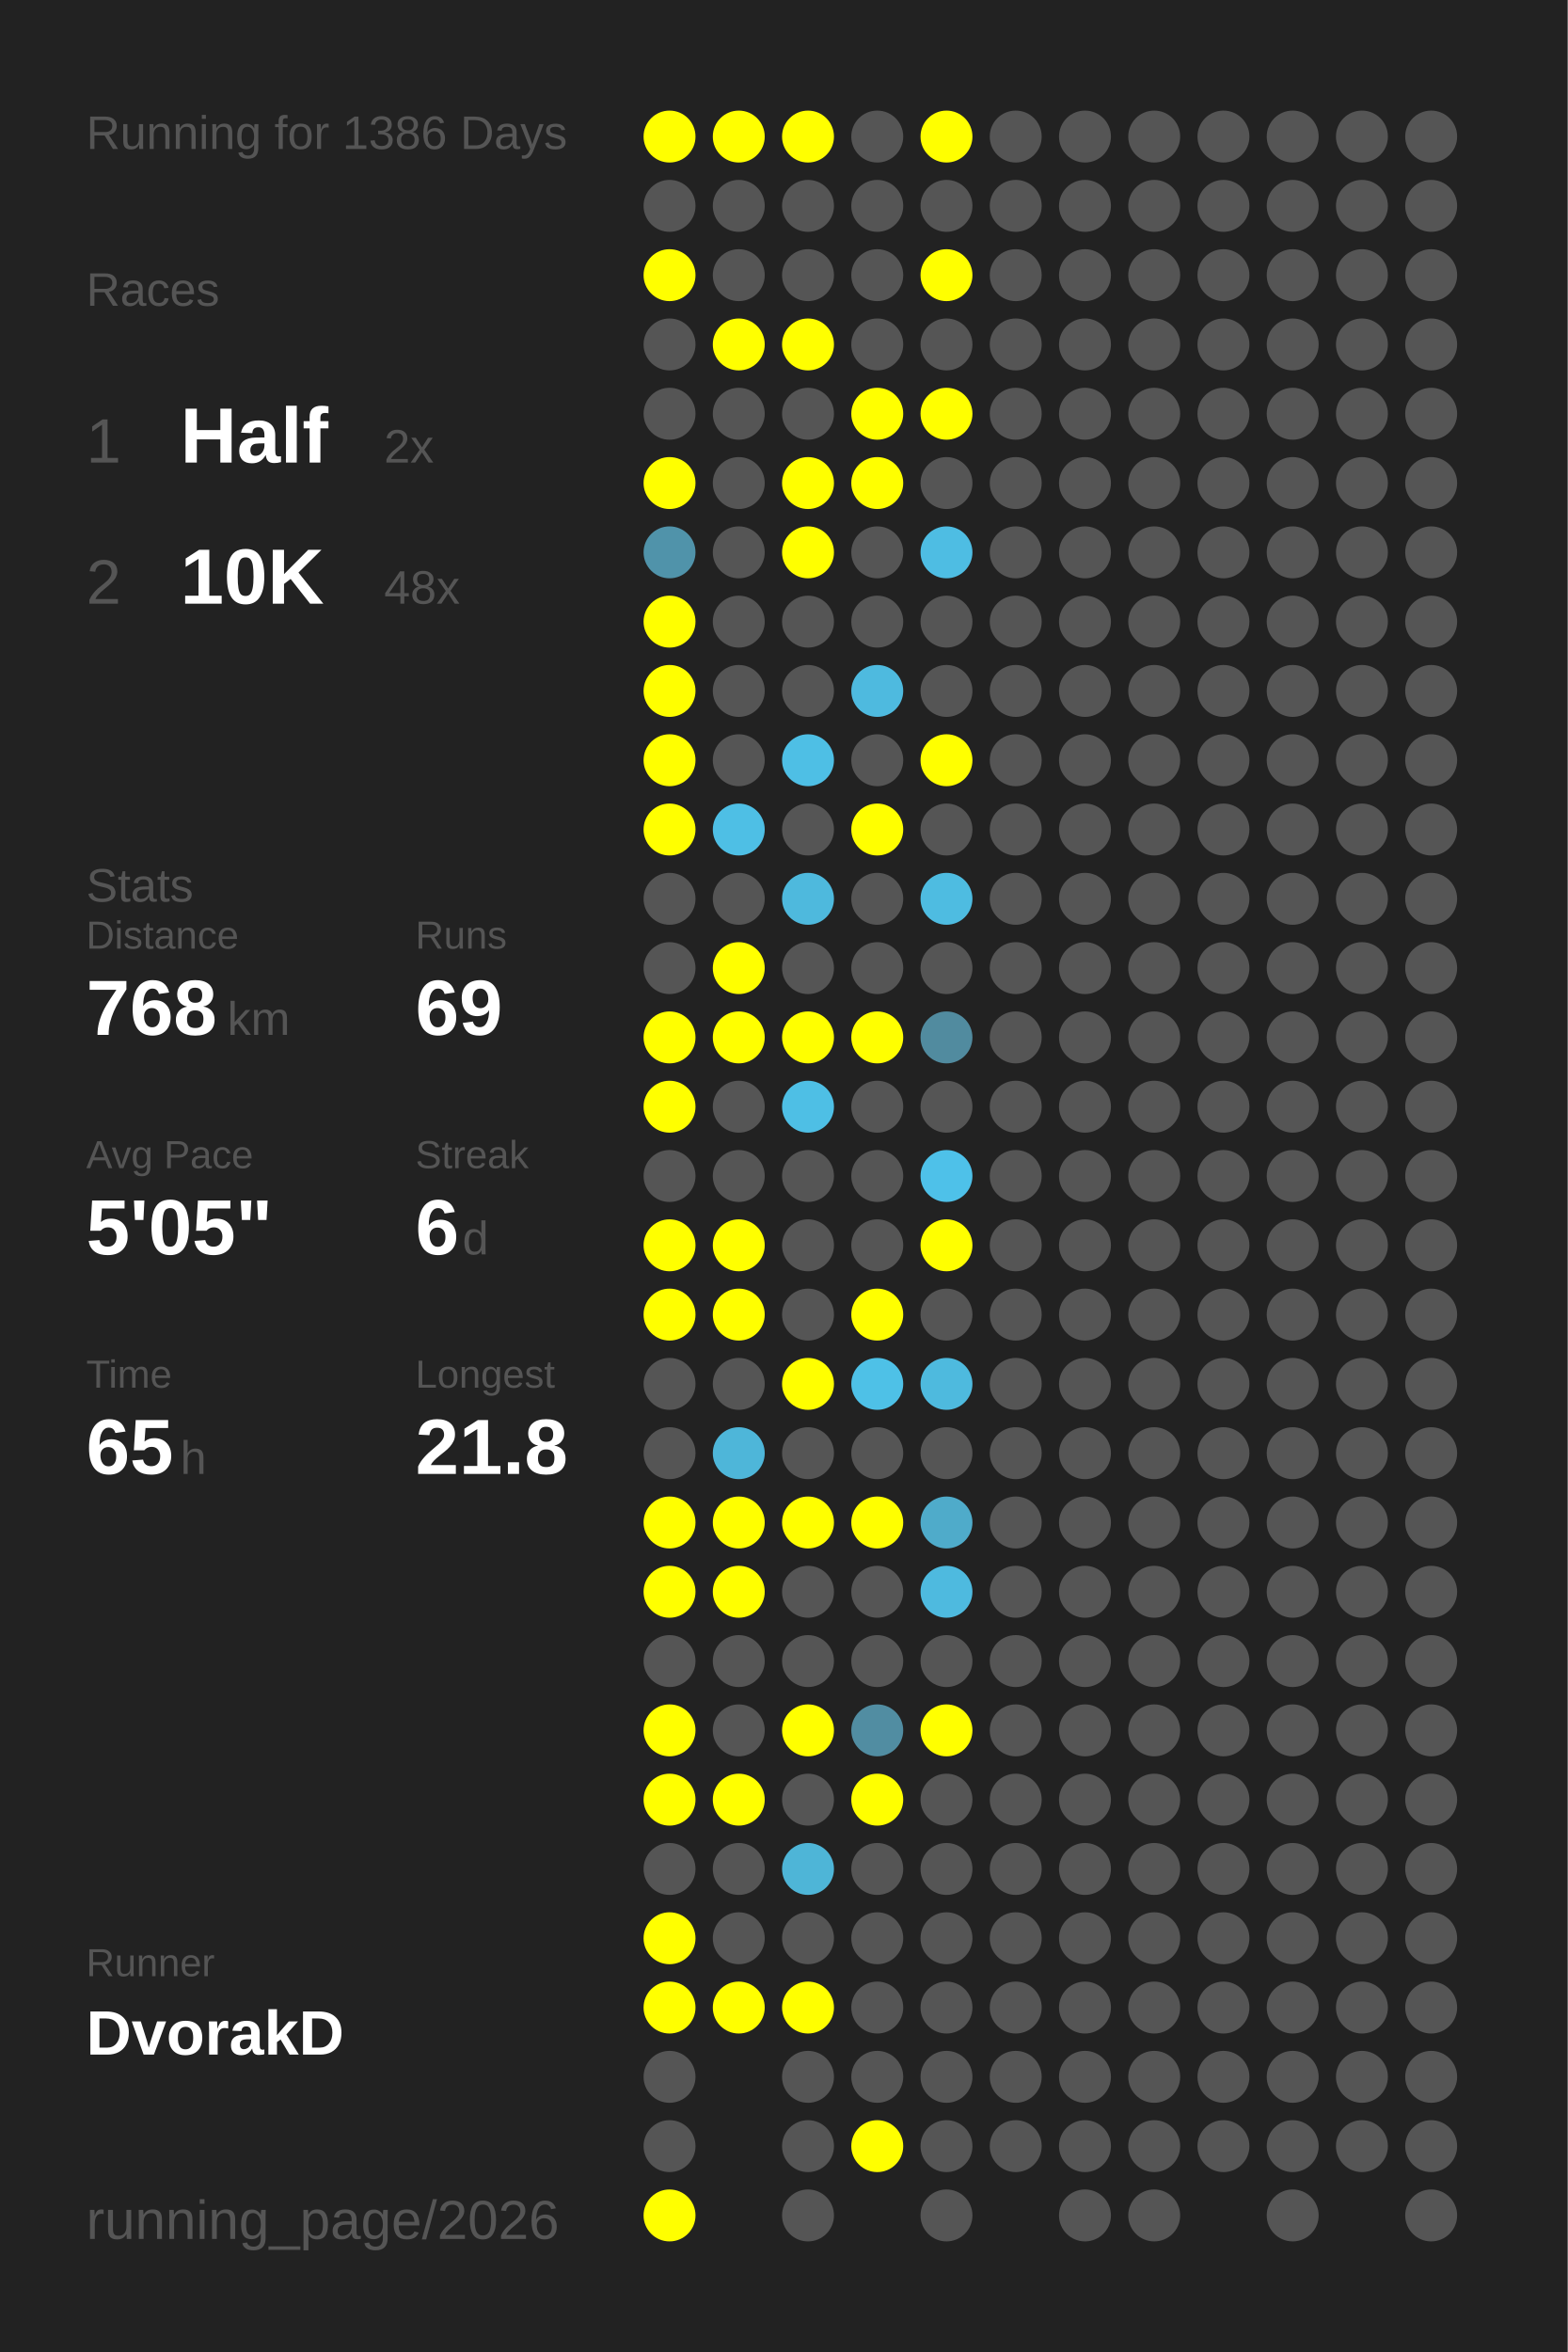
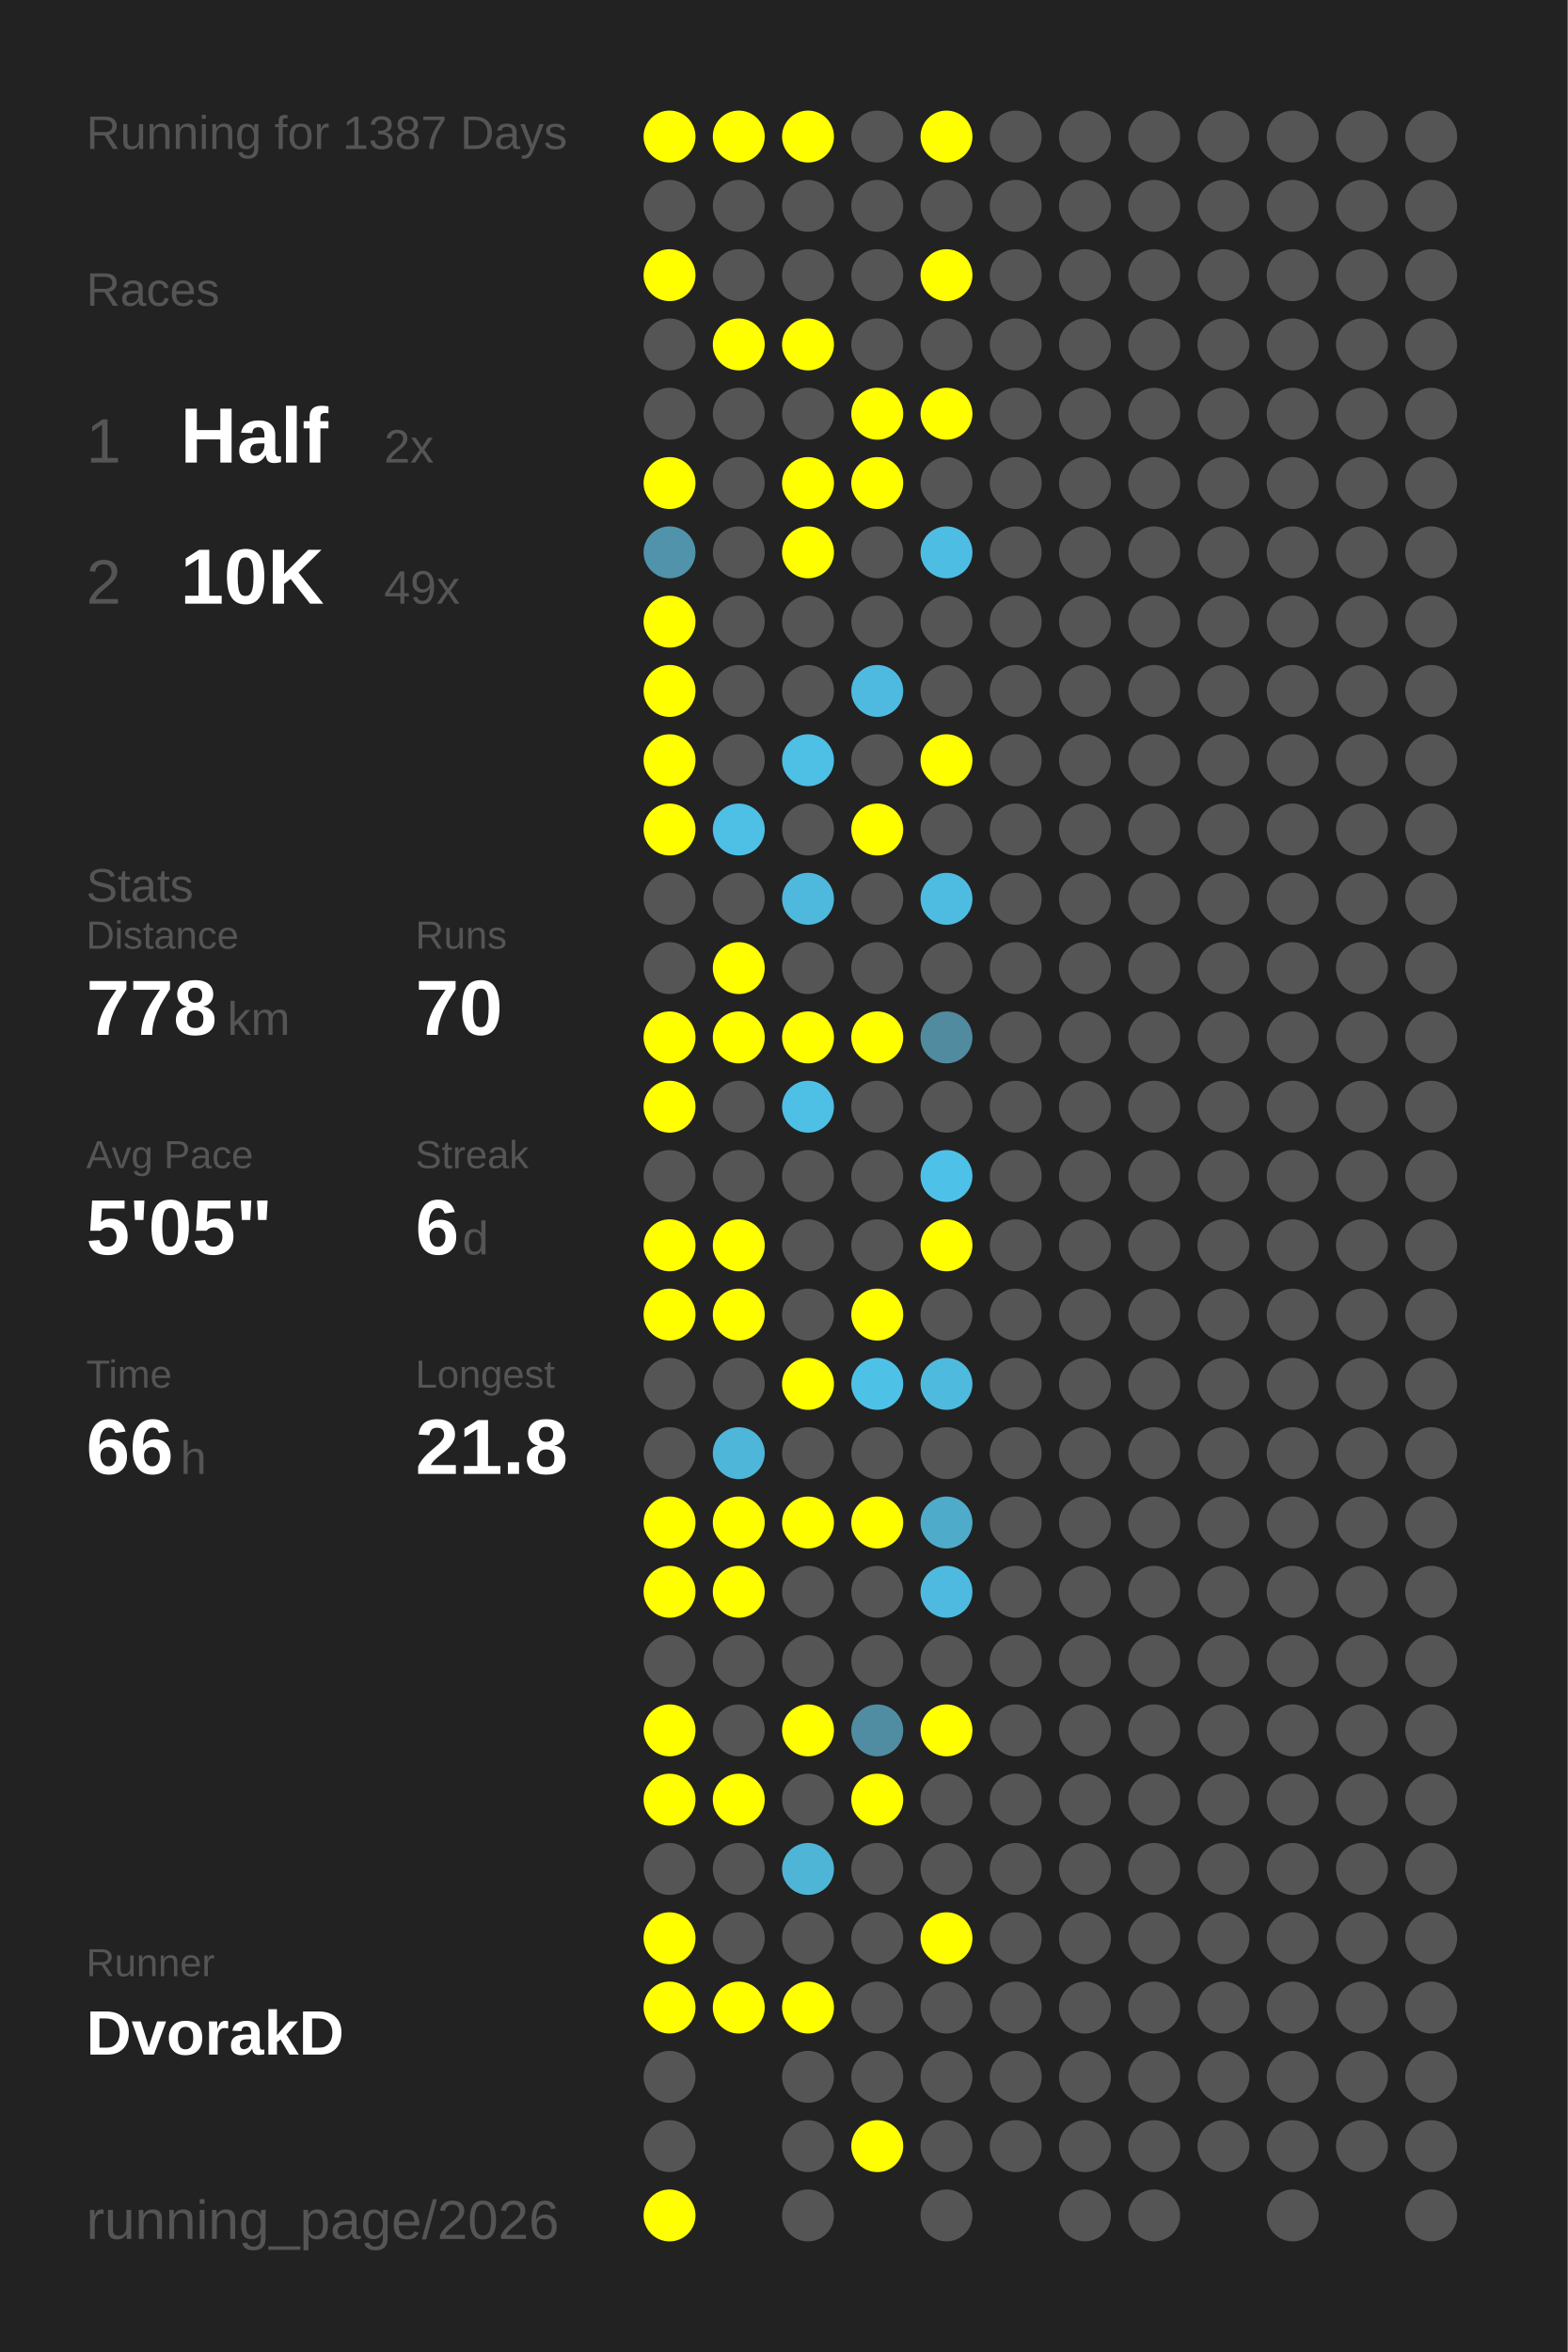
<svg xmlns="http://www.w3.org/2000/svg" baseProfile="full" height="300mm" version="1.1" viewBox="0,0,200,300" width="200mm">
  <defs />
  <rect fill="#222222" height="300" width="200" x="0" y="0" />
-   <text fill="#555555" style="font-size:6px; font-family:Arial;" x="11" y="19">Running for 1386 Days</text>
+   <text fill="#555555" style="font-size:6px; font-family:Arial;" x="11" y="19">Running for 1387 Days</text>
  <text fill="#555555" style="font-size:6px; font-family:Arial;" x="11" y="39">Races</text>
  <text fill="#555555" style="font-size:8px; font-family:Arial;" x="11" y="59">1</text>
  <text fill="#FFFFFF" style="font-size:10px; font-family:Arial; font-weight:bold;" x="23" y="59">Half</text>
  <text fill="#555555" style="font-size:6px; font-family:Arial;" x="49" y="59">2x</text>
  <text fill="#555555" style="font-size:8px; font-family:Arial;" x="11" y="77">2</text>
  <text fill="#FFFFFF" style="font-size:10px; font-family:Arial; font-weight:bold;" x="23" y="77">10K</text>
-   <text fill="#555555" style="font-size:6px; font-family:Arial;" x="49" y="77">48x</text>
+   <text fill="#555555" style="font-size:6px; font-family:Arial;" x="49" y="77">49x</text>
  <text fill="#555555" style="font-size:6px; font-family:Arial;" x="11" y="115">Stats</text>
  <text fill="#555555" style="font-size:5px; font-family:Arial;" x="11" y="121">Distance</text>
-   <text fill="#FFFFFF" style="font-size:10px; font-family:Arial; font-weight:bold;" x="11" y="132">768</text>
+   <text fill="#FFFFFF" style="font-size:10px; font-family:Arial; font-weight:bold;" x="11" y="132">778</text>
  <text fill="#555555" style="font-size:6px; font-family:Arial;" x="29" y="132">km</text>
  <text fill="#555555" style="font-size:5px; font-family:Arial;" x="53" y="121">Runs</text>
-   <text fill="#FFFFFF" style="font-size:10px; font-family:Arial; font-weight:bold;" x="53" y="132">69</text>
+   <text fill="#FFFFFF" style="font-size:10px; font-family:Arial; font-weight:bold;" x="53" y="132">70</text>
  <text fill="#555555" style="font-size:5px; font-family:Arial;" x="11" y="149">Avg Pace</text>
  <text fill="#FFFFFF" style="font-size:10px; font-family:Arial; font-weight:bold;" x="11" y="160">5'05"</text>
  <text fill="#555555" style="font-size:5px; font-family:Arial;" x="53" y="149">Streak</text>
  <text fill="#FFFFFF" style="font-size:10px; font-family:Arial; font-weight:bold;" x="53" y="160">6</text>
  <text fill="#555555" style="font-size:6px; font-family:Arial;" x="59" y="160">d</text>
  <text fill="#555555" style="font-size:5px; font-family:Arial;" x="11" y="177">Time</text>
-   <text fill="#FFFFFF" style="font-size:10px; font-family:Arial; font-weight:bold;" x="11" y="188">65</text>
+   <text fill="#FFFFFF" style="font-size:10px; font-family:Arial; font-weight:bold;" x="11" y="188">66</text>
  <text fill="#555555" style="font-size:6px; font-family:Arial;" x="23" y="188">h</text>
  <text fill="#555555" style="font-size:5px; font-family:Arial;" x="53" y="177">Longest</text>
  <text fill="#FFFFFF" style="font-size:10px; font-family:Arial; font-weight:bold;" x="53" y="188">21.8</text>
  <text fill="#555555" style="font-size:5px; font-family:Arial;" x="11" y="252.065">Runner</text>
  <text fill="#FFFFFF" style="font-size:8px; font-family:Arial; font-weight:bold;" x="11" y="262.065">DvorakD</text>
  <text fill="#555555" style="font-size:7px; font-family:Arial;" x="11" y="285.581">running_page/2026</text>
  <circle cx="85.417" cy="17.419" fill="#FFFF00" r="3.312" />
  <circle cx="85.417" cy="26.258" fill="#555555" r="3.312" />
  <circle cx="85.417" cy="35.097" fill="#FFFF00" r="3.312" />
  <circle cx="85.417" cy="43.935" fill="#555555" r="3.312" />
  <circle cx="85.417" cy="52.774" fill="#555555" r="3.312" />
  <circle cx="85.417" cy="61.613" fill="#FFFF00" r="3.312" />
  <circle cx="85.417" cy="70.452" fill="#5093aa" r="3.312" />
  <circle cx="85.417" cy="79.29" fill="#FFFF00" r="3.312" />
  <circle cx="85.417" cy="88.129" fill="#FFFF00" r="3.312" />
  <circle cx="85.417" cy="96.968" fill="#FFFF00" r="3.312" />
  <circle cx="85.417" cy="105.806" fill="#FFFF00" r="3.312" />
  <circle cx="85.417" cy="114.645" fill="#555555" r="3.312" />
  <circle cx="85.417" cy="123.484" fill="#555555" r="3.312" />
  <circle cx="85.417" cy="132.323" fill="#FFFF00" r="3.312" />
  <circle cx="85.417" cy="141.161" fill="#FFFF00" r="3.312" />
  <circle cx="85.417" cy="150" fill="#555555" r="3.312" />
  <circle cx="85.417" cy="158.839" fill="#FFFF00" r="3.312" />
  <circle cx="85.417" cy="167.677" fill="#FFFF00" r="3.312" />
  <circle cx="85.417" cy="176.516" fill="#555555" r="3.312" />
  <circle cx="85.417" cy="185.355" fill="#555555" r="3.312" />
  <circle cx="85.417" cy="194.194" fill="#FFFF00" r="3.312" />
  <circle cx="85.417" cy="203.032" fill="#FFFF00" r="3.312" />
  <circle cx="85.417" cy="211.871" fill="#555555" r="3.312" />
  <circle cx="85.417" cy="220.71" fill="#FFFF00" r="3.312" />
  <circle cx="85.417" cy="229.548" fill="#FFFF00" r="3.312" />
  <circle cx="85.417" cy="238.387" fill="#555555" r="3.312" />
  <circle cx="85.417" cy="247.226" fill="#FFFF00" r="3.312" />
  <circle cx="85.417" cy="256.065" fill="#FFFF00" r="3.312" />
  <circle cx="85.417" cy="264.903" fill="#555555" r="3.312" />
  <circle cx="85.417" cy="273.742" fill="#555555" r="3.312" />
  <circle cx="85.417" cy="282.581" fill="#FFFF00" r="3.312" />
  <circle cx="94.25" cy="17.419" fill="#FFFF00" r="3.312" />
  <circle cx="94.25" cy="26.258" fill="#555555" r="3.312" />
  <circle cx="94.25" cy="35.097" fill="#555555" r="3.312" />
  <circle cx="94.25" cy="43.935" fill="#FFFF00" r="3.312" />
  <circle cx="94.25" cy="52.774" fill="#555555" r="3.312" />
  <circle cx="94.25" cy="61.613" fill="#555555" r="3.312" />
  <circle cx="94.25" cy="70.452" fill="#555555" r="3.312" />
  <circle cx="94.25" cy="79.29" fill="#555555" r="3.312" />
  <circle cx="94.25" cy="88.129" fill="#555555" r="3.312" />
  <circle cx="94.25" cy="96.968" fill="#555555" r="3.312" />
  <circle cx="94.25" cy="105.806" fill="#4ebfe5" r="3.312" />
  <circle cx="94.25" cy="114.645" fill="#555555" r="3.312" />
  <circle cx="94.25" cy="123.484" fill="#FFFF00" r="3.312" />
  <circle cx="94.25" cy="132.323" fill="#FFFF00" r="3.312" />
  <circle cx="94.25" cy="141.161" fill="#555555" r="3.312" />
  <circle cx="94.25" cy="150" fill="#555555" r="3.312" />
  <circle cx="94.25" cy="158.839" fill="#FFFF00" r="3.312" />
  <circle cx="94.25" cy="167.677" fill="#FFFF00" r="3.312" />
  <circle cx="94.25" cy="176.516" fill="#555555" r="3.312" />
  <circle cx="94.25" cy="185.355" fill="#4eb6d9" r="3.312" />
  <circle cx="94.25" cy="194.194" fill="#FFFF00" r="3.312" />
  <circle cx="94.25" cy="203.032" fill="#FFFF00" r="3.312" />
  <circle cx="94.25" cy="211.871" fill="#555555" r="3.312" />
  <circle cx="94.25" cy="220.71" fill="#555555" r="3.312" />
  <circle cx="94.25" cy="229.548" fill="#FFFF00" r="3.312" />
  <circle cx="94.25" cy="238.387" fill="#555555" r="3.312" />
  <circle cx="94.25" cy="247.226" fill="#555555" r="3.312" />
  <circle cx="94.25" cy="256.065" fill="#FFFF00" r="3.312" />
  <circle cx="103.083" cy="17.419" fill="#FFFF00" r="3.312" />
  <circle cx="103.083" cy="26.258" fill="#555555" r="3.312" />
  <circle cx="103.083" cy="35.097" fill="#555555" r="3.312" />
  <circle cx="103.083" cy="43.935" fill="#FFFF00" r="3.312" />
  <circle cx="103.083" cy="52.774" fill="#555555" r="3.312" />
  <circle cx="103.083" cy="61.613" fill="#FFFF00" r="3.312" />
  <circle cx="103.083" cy="70.452" fill="#FFFF00" r="3.312" />
  <circle cx="103.083" cy="79.29" fill="#555555" r="3.312" />
  <circle cx="103.083" cy="88.129" fill="#555555" r="3.312" />
  <circle cx="103.083" cy="96.968" fill="#4ebfe5" r="3.312" />
  <circle cx="103.083" cy="105.806" fill="#555555" r="3.312" />
  <circle cx="103.083" cy="114.645" fill="#4eb9dd" r="3.312" />
  <circle cx="103.083" cy="123.484" fill="#555555" r="3.312" />
  <circle cx="103.083" cy="132.323" fill="#FFFF00" r="3.312" />
  <circle cx="103.083" cy="141.161" fill="#4ebfe5" r="3.312" />
  <circle cx="103.083" cy="150" fill="#555555" r="3.312" />
  <circle cx="103.083" cy="158.839" fill="#555555" r="3.312" />
  <circle cx="103.083" cy="167.677" fill="#555555" r="3.312" />
  <circle cx="103.083" cy="176.516" fill="#FFFF00" r="3.312" />
  <circle cx="103.083" cy="185.355" fill="#555555" r="3.312" />
  <circle cx="103.083" cy="194.194" fill="#FFFF00" r="3.312" />
  <circle cx="103.083" cy="203.032" fill="#555555" r="3.312" />
  <circle cx="103.083" cy="211.871" fill="#555555" r="3.312" />
  <circle cx="103.083" cy="220.71" fill="#FFFF00" r="3.312" />
  <circle cx="103.083" cy="229.548" fill="#555555" r="3.312" />
  <circle cx="103.083" cy="238.387" fill="#4eb5d7" r="3.312" />
  <circle cx="103.083" cy="247.226" fill="#555555" r="3.312" />
  <circle cx="103.083" cy="256.065" fill="#FFFF00" r="3.312" />
  <circle cx="103.083" cy="264.903" fill="#555555" r="3.312" />
  <circle cx="103.083" cy="273.742" fill="#555555" r="3.312" />
  <circle cx="103.083" cy="282.581" fill="#555555" r="3.312" />
  <circle cx="111.917" cy="17.419" fill="#555555" r="3.312" />
  <circle cx="111.917" cy="26.258" fill="#555555" r="3.312" />
  <circle cx="111.917" cy="35.097" fill="#555555" r="3.312" />
  <circle cx="111.917" cy="43.935" fill="#555555" r="3.312" />
  <circle cx="111.917" cy="52.774" fill="#FFFF00" r="3.312" />
  <circle cx="111.917" cy="61.613" fill="#FFFF00" r="3.312" />
  <circle cx="111.917" cy="70.452" fill="#555555" r="3.312" />
  <circle cx="111.917" cy="79.29" fill="#555555" r="3.312" />
  <circle cx="111.917" cy="88.129" fill="#4ebadf" r="3.312" />
  <circle cx="111.917" cy="96.968" fill="#555555" r="3.312" />
  <circle cx="111.917" cy="105.806" fill="#FFFF00" r="3.312" />
  <circle cx="111.917" cy="114.645" fill="#555555" r="3.312" />
  <circle cx="111.917" cy="123.484" fill="#555555" r="3.312" />
  <circle cx="111.917" cy="132.323" fill="#FFFF00" r="3.312" />
  <circle cx="111.917" cy="141.161" fill="#555555" r="3.312" />
  <circle cx="111.917" cy="150" fill="#555555" r="3.312" />
  <circle cx="111.917" cy="158.839" fill="#555555" r="3.312" />
  <circle cx="111.917" cy="167.677" fill="#FFFF00" r="3.312" />
  <circle cx="111.917" cy="176.516" fill="#4ec1e7" r="3.312" />
  <circle cx="111.917" cy="185.355" fill="#555555" r="3.312" />
  <circle cx="111.917" cy="194.194" fill="#FFFF00" r="3.312" />
  <circle cx="111.917" cy="203.032" fill="#555555" r="3.312" />
  <circle cx="111.917" cy="211.871" fill="#555555" r="3.312" />
  <circle cx="111.917" cy="220.71" fill="#518da2" r="3.312" />
  <circle cx="111.917" cy="229.548" fill="#FFFF00" r="3.312" />
  <circle cx="111.917" cy="238.387" fill="#555555" r="3.312" />
  <circle cx="111.917" cy="247.226" fill="#555555" r="3.312" />
  <circle cx="111.917" cy="256.065" fill="#555555" r="3.312" />
  <circle cx="111.917" cy="264.903" fill="#555555" r="3.312" />
  <circle cx="111.917" cy="273.742" fill="#FFFF00" r="3.312" />
  <circle cx="120.75" cy="17.419" fill="#FFFF00" r="3.312" />
  <circle cx="120.75" cy="26.258" fill="#555555" r="3.312" />
  <circle cx="120.75" cy="35.097" fill="#FFFF00" r="3.312" />
  <circle cx="120.75" cy="43.935" fill="#555555" r="3.312" />
  <circle cx="120.75" cy="52.774" fill="#FFFF00" r="3.312" />
  <circle cx="120.75" cy="61.613" fill="#555555" r="3.312" />
  <circle cx="120.75" cy="70.452" fill="#4ebde3" r="3.312" />
  <circle cx="120.75" cy="79.29" fill="#555555" r="3.312" />
  <circle cx="120.75" cy="88.129" fill="#555555" r="3.312" />
  <circle cx="120.75" cy="96.968" fill="#FFFF00" r="3.312" />
  <circle cx="120.75" cy="105.806" fill="#555555" r="3.312" />
  <circle cx="120.75" cy="114.645" fill="#4ebce1" r="3.312" />
  <circle cx="120.75" cy="123.484" fill="#555555" r="3.312" />
  <circle cx="120.75" cy="132.323" fill="#518b9f" r="3.312" />
  <circle cx="120.75" cy="141.161" fill="#555555" r="3.312" />
  <circle cx="120.75" cy="150" fill="#4ec1e9" r="3.312" />
  <circle cx="120.75" cy="158.839" fill="#FFFF00" r="3.312" />
  <circle cx="120.75" cy="167.677" fill="#555555" r="3.312" />
  <circle cx="120.75" cy="176.516" fill="#4ebade" r="3.312" />
  <circle cx="120.75" cy="185.355" fill="#555555" r="3.312" />
  <circle cx="120.75" cy="194.194" fill="#4fabca" r="3.312" />
  <circle cx="120.75" cy="203.032" fill="#4ebadf" r="3.312" />
  <circle cx="120.75" cy="211.871" fill="#555555" r="3.312" />
  <circle cx="120.75" cy="220.71" fill="#FFFF00" r="3.312" />
  <circle cx="120.75" cy="229.548" fill="#555555" r="3.312" />
  <circle cx="120.75" cy="238.387" fill="#555555" r="3.312" />
-   <circle cx="120.75" cy="247.226" fill="#555555" r="3.312" />
+   <circle cx="120.75" cy="247.226" fill="#FFFF00" r="3.312" />
  <circle cx="120.75" cy="256.065" fill="#555555" r="3.312" />
  <circle cx="120.75" cy="264.903" fill="#555555" r="3.312" />
  <circle cx="120.75" cy="273.742" fill="#555555" r="3.312" />
  <circle cx="120.75" cy="282.581" fill="#555555" r="3.312" />
  <circle cx="129.583" cy="17.419" fill="#555555" r="3.312" />
  <circle cx="129.583" cy="26.258" fill="#555555" r="3.312" />
  <circle cx="129.583" cy="35.097" fill="#555555" r="3.312" />
  <circle cx="129.583" cy="43.935" fill="#555555" r="3.312" />
  <circle cx="129.583" cy="52.774" fill="#555555" r="3.312" />
  <circle cx="129.583" cy="61.613" fill="#555555" r="3.312" />
  <circle cx="129.583" cy="70.452" fill="#555555" r="3.312" />
  <circle cx="129.583" cy="79.29" fill="#555555" r="3.312" />
  <circle cx="129.583" cy="88.129" fill="#555555" r="3.312" />
  <circle cx="129.583" cy="96.968" fill="#555555" r="3.312" />
  <circle cx="129.583" cy="105.806" fill="#555555" r="3.312" />
  <circle cx="129.583" cy="114.645" fill="#555555" r="3.312" />
  <circle cx="129.583" cy="123.484" fill="#555555" r="3.312" />
  <circle cx="129.583" cy="132.323" fill="#555555" r="3.312" />
  <circle cx="129.583" cy="141.161" fill="#555555" r="3.312" />
  <circle cx="129.583" cy="150" fill="#555555" r="3.312" />
  <circle cx="129.583" cy="158.839" fill="#555555" r="3.312" />
  <circle cx="129.583" cy="167.677" fill="#555555" r="3.312" />
  <circle cx="129.583" cy="176.516" fill="#555555" r="3.312" />
  <circle cx="129.583" cy="185.355" fill="#555555" r="3.312" />
  <circle cx="129.583" cy="194.194" fill="#555555" r="3.312" />
  <circle cx="129.583" cy="203.032" fill="#555555" r="3.312" />
  <circle cx="129.583" cy="211.871" fill="#555555" r="3.312" />
  <circle cx="129.583" cy="220.71" fill="#555555" r="3.312" />
  <circle cx="129.583" cy="229.548" fill="#555555" r="3.312" />
  <circle cx="129.583" cy="238.387" fill="#555555" r="3.312" />
  <circle cx="129.583" cy="247.226" fill="#555555" r="3.312" />
  <circle cx="129.583" cy="256.065" fill="#555555" r="3.312" />
  <circle cx="129.583" cy="264.903" fill="#555555" r="3.312" />
  <circle cx="129.583" cy="273.742" fill="#555555" r="3.312" />
  <circle cx="138.417" cy="17.419" fill="#555555" r="3.312" />
  <circle cx="138.417" cy="26.258" fill="#555555" r="3.312" />
  <circle cx="138.417" cy="35.097" fill="#555555" r="3.312" />
  <circle cx="138.417" cy="43.935" fill="#555555" r="3.312" />
  <circle cx="138.417" cy="52.774" fill="#555555" r="3.312" />
  <circle cx="138.417" cy="61.613" fill="#555555" r="3.312" />
  <circle cx="138.417" cy="70.452" fill="#555555" r="3.312" />
  <circle cx="138.417" cy="79.29" fill="#555555" r="3.312" />
  <circle cx="138.417" cy="88.129" fill="#555555" r="3.312" />
  <circle cx="138.417" cy="96.968" fill="#555555" r="3.312" />
  <circle cx="138.417" cy="105.806" fill="#555555" r="3.312" />
  <circle cx="138.417" cy="114.645" fill="#555555" r="3.312" />
  <circle cx="138.417" cy="123.484" fill="#555555" r="3.312" />
  <circle cx="138.417" cy="132.323" fill="#555555" r="3.312" />
  <circle cx="138.417" cy="141.161" fill="#555555" r="3.312" />
  <circle cx="138.417" cy="150" fill="#555555" r="3.312" />
  <circle cx="138.417" cy="158.839" fill="#555555" r="3.312" />
  <circle cx="138.417" cy="167.677" fill="#555555" r="3.312" />
  <circle cx="138.417" cy="176.516" fill="#555555" r="3.312" />
  <circle cx="138.417" cy="185.355" fill="#555555" r="3.312" />
  <circle cx="138.417" cy="194.194" fill="#555555" r="3.312" />
  <circle cx="138.417" cy="203.032" fill="#555555" r="3.312" />
  <circle cx="138.417" cy="211.871" fill="#555555" r="3.312" />
  <circle cx="138.417" cy="220.71" fill="#555555" r="3.312" />
  <circle cx="138.417" cy="229.548" fill="#555555" r="3.312" />
  <circle cx="138.417" cy="238.387" fill="#555555" r="3.312" />
  <circle cx="138.417" cy="247.226" fill="#555555" r="3.312" />
  <circle cx="138.417" cy="256.065" fill="#555555" r="3.312" />
  <circle cx="138.417" cy="264.903" fill="#555555" r="3.312" />
  <circle cx="138.417" cy="273.742" fill="#555555" r="3.312" />
  <circle cx="138.417" cy="282.581" fill="#555555" r="3.312" />
  <circle cx="147.25" cy="17.419" fill="#555555" r="3.312" />
  <circle cx="147.25" cy="26.258" fill="#555555" r="3.312" />
  <circle cx="147.25" cy="35.097" fill="#555555" r="3.312" />
  <circle cx="147.25" cy="43.935" fill="#555555" r="3.312" />
  <circle cx="147.25" cy="52.774" fill="#555555" r="3.312" />
  <circle cx="147.25" cy="61.613" fill="#555555" r="3.312" />
  <circle cx="147.25" cy="70.452" fill="#555555" r="3.312" />
  <circle cx="147.25" cy="79.29" fill="#555555" r="3.312" />
  <circle cx="147.25" cy="88.129" fill="#555555" r="3.312" />
  <circle cx="147.25" cy="96.968" fill="#555555" r="3.312" />
  <circle cx="147.25" cy="105.806" fill="#555555" r="3.312" />
  <circle cx="147.25" cy="114.645" fill="#555555" r="3.312" />
  <circle cx="147.25" cy="123.484" fill="#555555" r="3.312" />
  <circle cx="147.25" cy="132.323" fill="#555555" r="3.312" />
  <circle cx="147.25" cy="141.161" fill="#555555" r="3.312" />
  <circle cx="147.25" cy="150" fill="#555555" r="3.312" />
  <circle cx="147.25" cy="158.839" fill="#555555" r="3.312" />
  <circle cx="147.25" cy="167.677" fill="#555555" r="3.312" />
  <circle cx="147.25" cy="176.516" fill="#555555" r="3.312" />
  <circle cx="147.25" cy="185.355" fill="#555555" r="3.312" />
  <circle cx="147.25" cy="194.194" fill="#555555" r="3.312" />
  <circle cx="147.25" cy="203.032" fill="#555555" r="3.312" />
  <circle cx="147.25" cy="211.871" fill="#555555" r="3.312" />
  <circle cx="147.25" cy="220.71" fill="#555555" r="3.312" />
  <circle cx="147.25" cy="229.548" fill="#555555" r="3.312" />
  <circle cx="147.25" cy="238.387" fill="#555555" r="3.312" />
  <circle cx="147.25" cy="247.226" fill="#555555" r="3.312" />
  <circle cx="147.25" cy="256.065" fill="#555555" r="3.312" />
  <circle cx="147.25" cy="264.903" fill="#555555" r="3.312" />
  <circle cx="147.25" cy="273.742" fill="#555555" r="3.312" />
  <circle cx="147.25" cy="282.581" fill="#555555" r="3.312" />
  <circle cx="156.083" cy="17.419" fill="#555555" r="3.312" />
  <circle cx="156.083" cy="26.258" fill="#555555" r="3.312" />
  <circle cx="156.083" cy="35.097" fill="#555555" r="3.312" />
  <circle cx="156.083" cy="43.935" fill="#555555" r="3.312" />
  <circle cx="156.083" cy="52.774" fill="#555555" r="3.312" />
  <circle cx="156.083" cy="61.613" fill="#555555" r="3.312" />
  <circle cx="156.083" cy="70.452" fill="#555555" r="3.312" />
  <circle cx="156.083" cy="79.29" fill="#555555" r="3.312" />
  <circle cx="156.083" cy="88.129" fill="#555555" r="3.312" />
  <circle cx="156.083" cy="96.968" fill="#555555" r="3.312" />
  <circle cx="156.083" cy="105.806" fill="#555555" r="3.312" />
  <circle cx="156.083" cy="114.645" fill="#555555" r="3.312" />
  <circle cx="156.083" cy="123.484" fill="#555555" r="3.312" />
  <circle cx="156.083" cy="132.323" fill="#555555" r="3.312" />
  <circle cx="156.083" cy="141.161" fill="#555555" r="3.312" />
  <circle cx="156.083" cy="150" fill="#555555" r="3.312" />
  <circle cx="156.083" cy="158.839" fill="#555555" r="3.312" />
  <circle cx="156.083" cy="167.677" fill="#555555" r="3.312" />
  <circle cx="156.083" cy="176.516" fill="#555555" r="3.312" />
  <circle cx="156.083" cy="185.355" fill="#555555" r="3.312" />
  <circle cx="156.083" cy="194.194" fill="#555555" r="3.312" />
  <circle cx="156.083" cy="203.032" fill="#555555" r="3.312" />
  <circle cx="156.083" cy="211.871" fill="#555555" r="3.312" />
  <circle cx="156.083" cy="220.71" fill="#555555" r="3.312" />
  <circle cx="156.083" cy="229.548" fill="#555555" r="3.312" />
  <circle cx="156.083" cy="238.387" fill="#555555" r="3.312" />
  <circle cx="156.083" cy="247.226" fill="#555555" r="3.312" />
  <circle cx="156.083" cy="256.065" fill="#555555" r="3.312" />
  <circle cx="156.083" cy="264.903" fill="#555555" r="3.312" />
  <circle cx="156.083" cy="273.742" fill="#555555" r="3.312" />
  <circle cx="164.917" cy="17.419" fill="#555555" r="3.312" />
  <circle cx="164.917" cy="26.258" fill="#555555" r="3.312" />
  <circle cx="164.917" cy="35.097" fill="#555555" r="3.312" />
  <circle cx="164.917" cy="43.935" fill="#555555" r="3.312" />
  <circle cx="164.917" cy="52.774" fill="#555555" r="3.312" />
  <circle cx="164.917" cy="61.613" fill="#555555" r="3.312" />
  <circle cx="164.917" cy="70.452" fill="#555555" r="3.312" />
  <circle cx="164.917" cy="79.29" fill="#555555" r="3.312" />
  <circle cx="164.917" cy="88.129" fill="#555555" r="3.312" />
  <circle cx="164.917" cy="96.968" fill="#555555" r="3.312" />
  <circle cx="164.917" cy="105.806" fill="#555555" r="3.312" />
  <circle cx="164.917" cy="114.645" fill="#555555" r="3.312" />
  <circle cx="164.917" cy="123.484" fill="#555555" r="3.312" />
  <circle cx="164.917" cy="132.323" fill="#555555" r="3.312" />
  <circle cx="164.917" cy="141.161" fill="#555555" r="3.312" />
  <circle cx="164.917" cy="150" fill="#555555" r="3.312" />
  <circle cx="164.917" cy="158.839" fill="#555555" r="3.312" />
  <circle cx="164.917" cy="167.677" fill="#555555" r="3.312" />
  <circle cx="164.917" cy="176.516" fill="#555555" r="3.312" />
  <circle cx="164.917" cy="185.355" fill="#555555" r="3.312" />
  <circle cx="164.917" cy="194.194" fill="#555555" r="3.312" />
  <circle cx="164.917" cy="203.032" fill="#555555" r="3.312" />
  <circle cx="164.917" cy="211.871" fill="#555555" r="3.312" />
  <circle cx="164.917" cy="220.71" fill="#555555" r="3.312" />
  <circle cx="164.917" cy="229.548" fill="#555555" r="3.312" />
  <circle cx="164.917" cy="238.387" fill="#555555" r="3.312" />
  <circle cx="164.917" cy="247.226" fill="#555555" r="3.312" />
  <circle cx="164.917" cy="256.065" fill="#555555" r="3.312" />
  <circle cx="164.917" cy="264.903" fill="#555555" r="3.312" />
  <circle cx="164.917" cy="273.742" fill="#555555" r="3.312" />
  <circle cx="164.917" cy="282.581" fill="#555555" r="3.312" />
  <circle cx="173.75" cy="17.419" fill="#555555" r="3.312" />
  <circle cx="173.75" cy="26.258" fill="#555555" r="3.312" />
  <circle cx="173.75" cy="35.097" fill="#555555" r="3.312" />
  <circle cx="173.75" cy="43.935" fill="#555555" r="3.312" />
  <circle cx="173.75" cy="52.774" fill="#555555" r="3.312" />
  <circle cx="173.75" cy="61.613" fill="#555555" r="3.312" />
  <circle cx="173.75" cy="70.452" fill="#555555" r="3.312" />
  <circle cx="173.75" cy="79.29" fill="#555555" r="3.312" />
  <circle cx="173.75" cy="88.129" fill="#555555" r="3.312" />
  <circle cx="173.75" cy="96.968" fill="#555555" r="3.312" />
  <circle cx="173.75" cy="105.806" fill="#555555" r="3.312" />
  <circle cx="173.75" cy="114.645" fill="#555555" r="3.312" />
  <circle cx="173.75" cy="123.484" fill="#555555" r="3.312" />
  <circle cx="173.75" cy="132.323" fill="#555555" r="3.312" />
  <circle cx="173.75" cy="141.161" fill="#555555" r="3.312" />
  <circle cx="173.75" cy="150" fill="#555555" r="3.312" />
  <circle cx="173.75" cy="158.839" fill="#555555" r="3.312" />
  <circle cx="173.75" cy="167.677" fill="#555555" r="3.312" />
  <circle cx="173.75" cy="176.516" fill="#555555" r="3.312" />
  <circle cx="173.75" cy="185.355" fill="#555555" r="3.312" />
  <circle cx="173.75" cy="194.194" fill="#555555" r="3.312" />
  <circle cx="173.75" cy="203.032" fill="#555555" r="3.312" />
  <circle cx="173.75" cy="211.871" fill="#555555" r="3.312" />
  <circle cx="173.75" cy="220.71" fill="#555555" r="3.312" />
  <circle cx="173.75" cy="229.548" fill="#555555" r="3.312" />
  <circle cx="173.75" cy="238.387" fill="#555555" r="3.312" />
  <circle cx="173.75" cy="247.226" fill="#555555" r="3.312" />
  <circle cx="173.75" cy="256.065" fill="#555555" r="3.312" />
  <circle cx="173.75" cy="264.903" fill="#555555" r="3.312" />
  <circle cx="173.75" cy="273.742" fill="#555555" r="3.312" />
  <circle cx="182.583" cy="17.419" fill="#555555" r="3.312" />
  <circle cx="182.583" cy="26.258" fill="#555555" r="3.312" />
  <circle cx="182.583" cy="35.097" fill="#555555" r="3.312" />
  <circle cx="182.583" cy="43.935" fill="#555555" r="3.312" />
  <circle cx="182.583" cy="52.774" fill="#555555" r="3.312" />
  <circle cx="182.583" cy="61.613" fill="#555555" r="3.312" />
  <circle cx="182.583" cy="70.452" fill="#555555" r="3.312" />
  <circle cx="182.583" cy="79.29" fill="#555555" r="3.312" />
  <circle cx="182.583" cy="88.129" fill="#555555" r="3.312" />
  <circle cx="182.583" cy="96.968" fill="#555555" r="3.312" />
  <circle cx="182.583" cy="105.806" fill="#555555" r="3.312" />
  <circle cx="182.583" cy="114.645" fill="#555555" r="3.312" />
  <circle cx="182.583" cy="123.484" fill="#555555" r="3.312" />
  <circle cx="182.583" cy="132.323" fill="#555555" r="3.312" />
  <circle cx="182.583" cy="141.161" fill="#555555" r="3.312" />
  <circle cx="182.583" cy="150" fill="#555555" r="3.312" />
  <circle cx="182.583" cy="158.839" fill="#555555" r="3.312" />
  <circle cx="182.583" cy="167.677" fill="#555555" r="3.312" />
  <circle cx="182.583" cy="176.516" fill="#555555" r="3.312" />
  <circle cx="182.583" cy="185.355" fill="#555555" r="3.312" />
  <circle cx="182.583" cy="194.194" fill="#555555" r="3.312" />
  <circle cx="182.583" cy="203.032" fill="#555555" r="3.312" />
  <circle cx="182.583" cy="211.871" fill="#555555" r="3.312" />
  <circle cx="182.583" cy="220.71" fill="#555555" r="3.312" />
  <circle cx="182.583" cy="229.548" fill="#555555" r="3.312" />
  <circle cx="182.583" cy="238.387" fill="#555555" r="3.312" />
  <circle cx="182.583" cy="247.226" fill="#555555" r="3.312" />
  <circle cx="182.583" cy="256.065" fill="#555555" r="3.312" />
  <circle cx="182.583" cy="264.903" fill="#555555" r="3.312" />
  <circle cx="182.583" cy="273.742" fill="#555555" r="3.312" />
  <circle cx="182.583" cy="282.581" fill="#555555" r="3.312" />
</svg>
